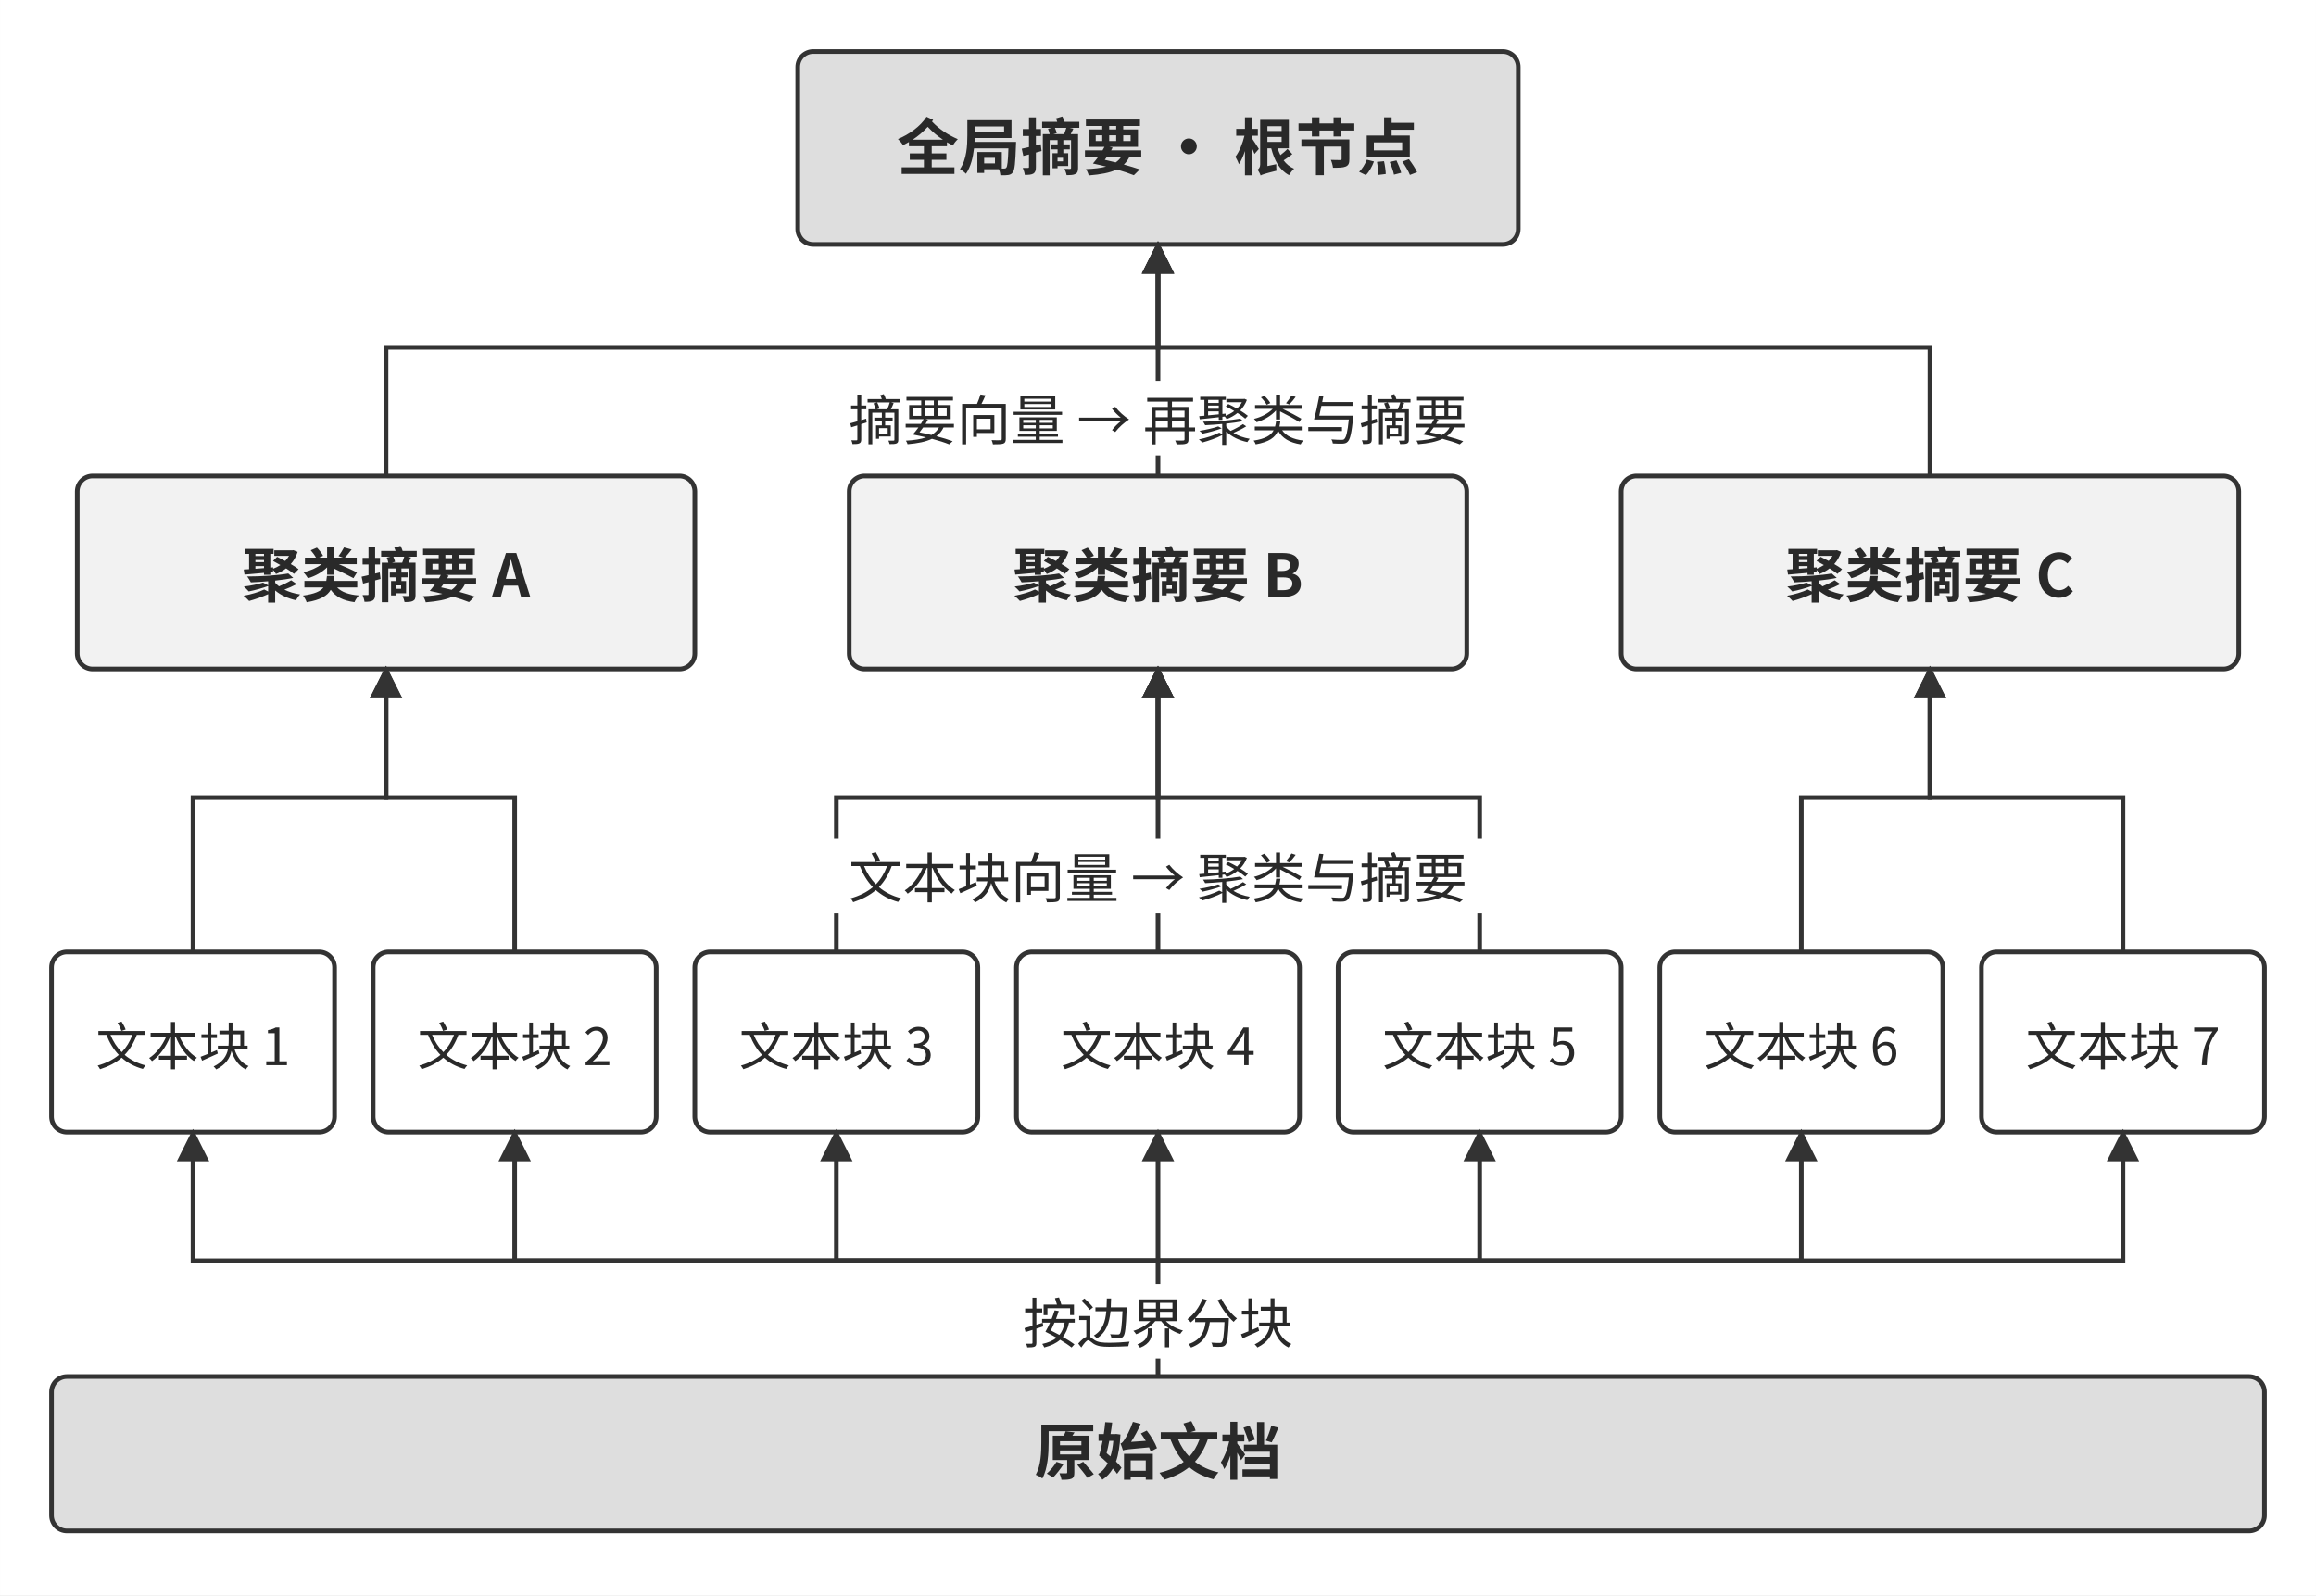
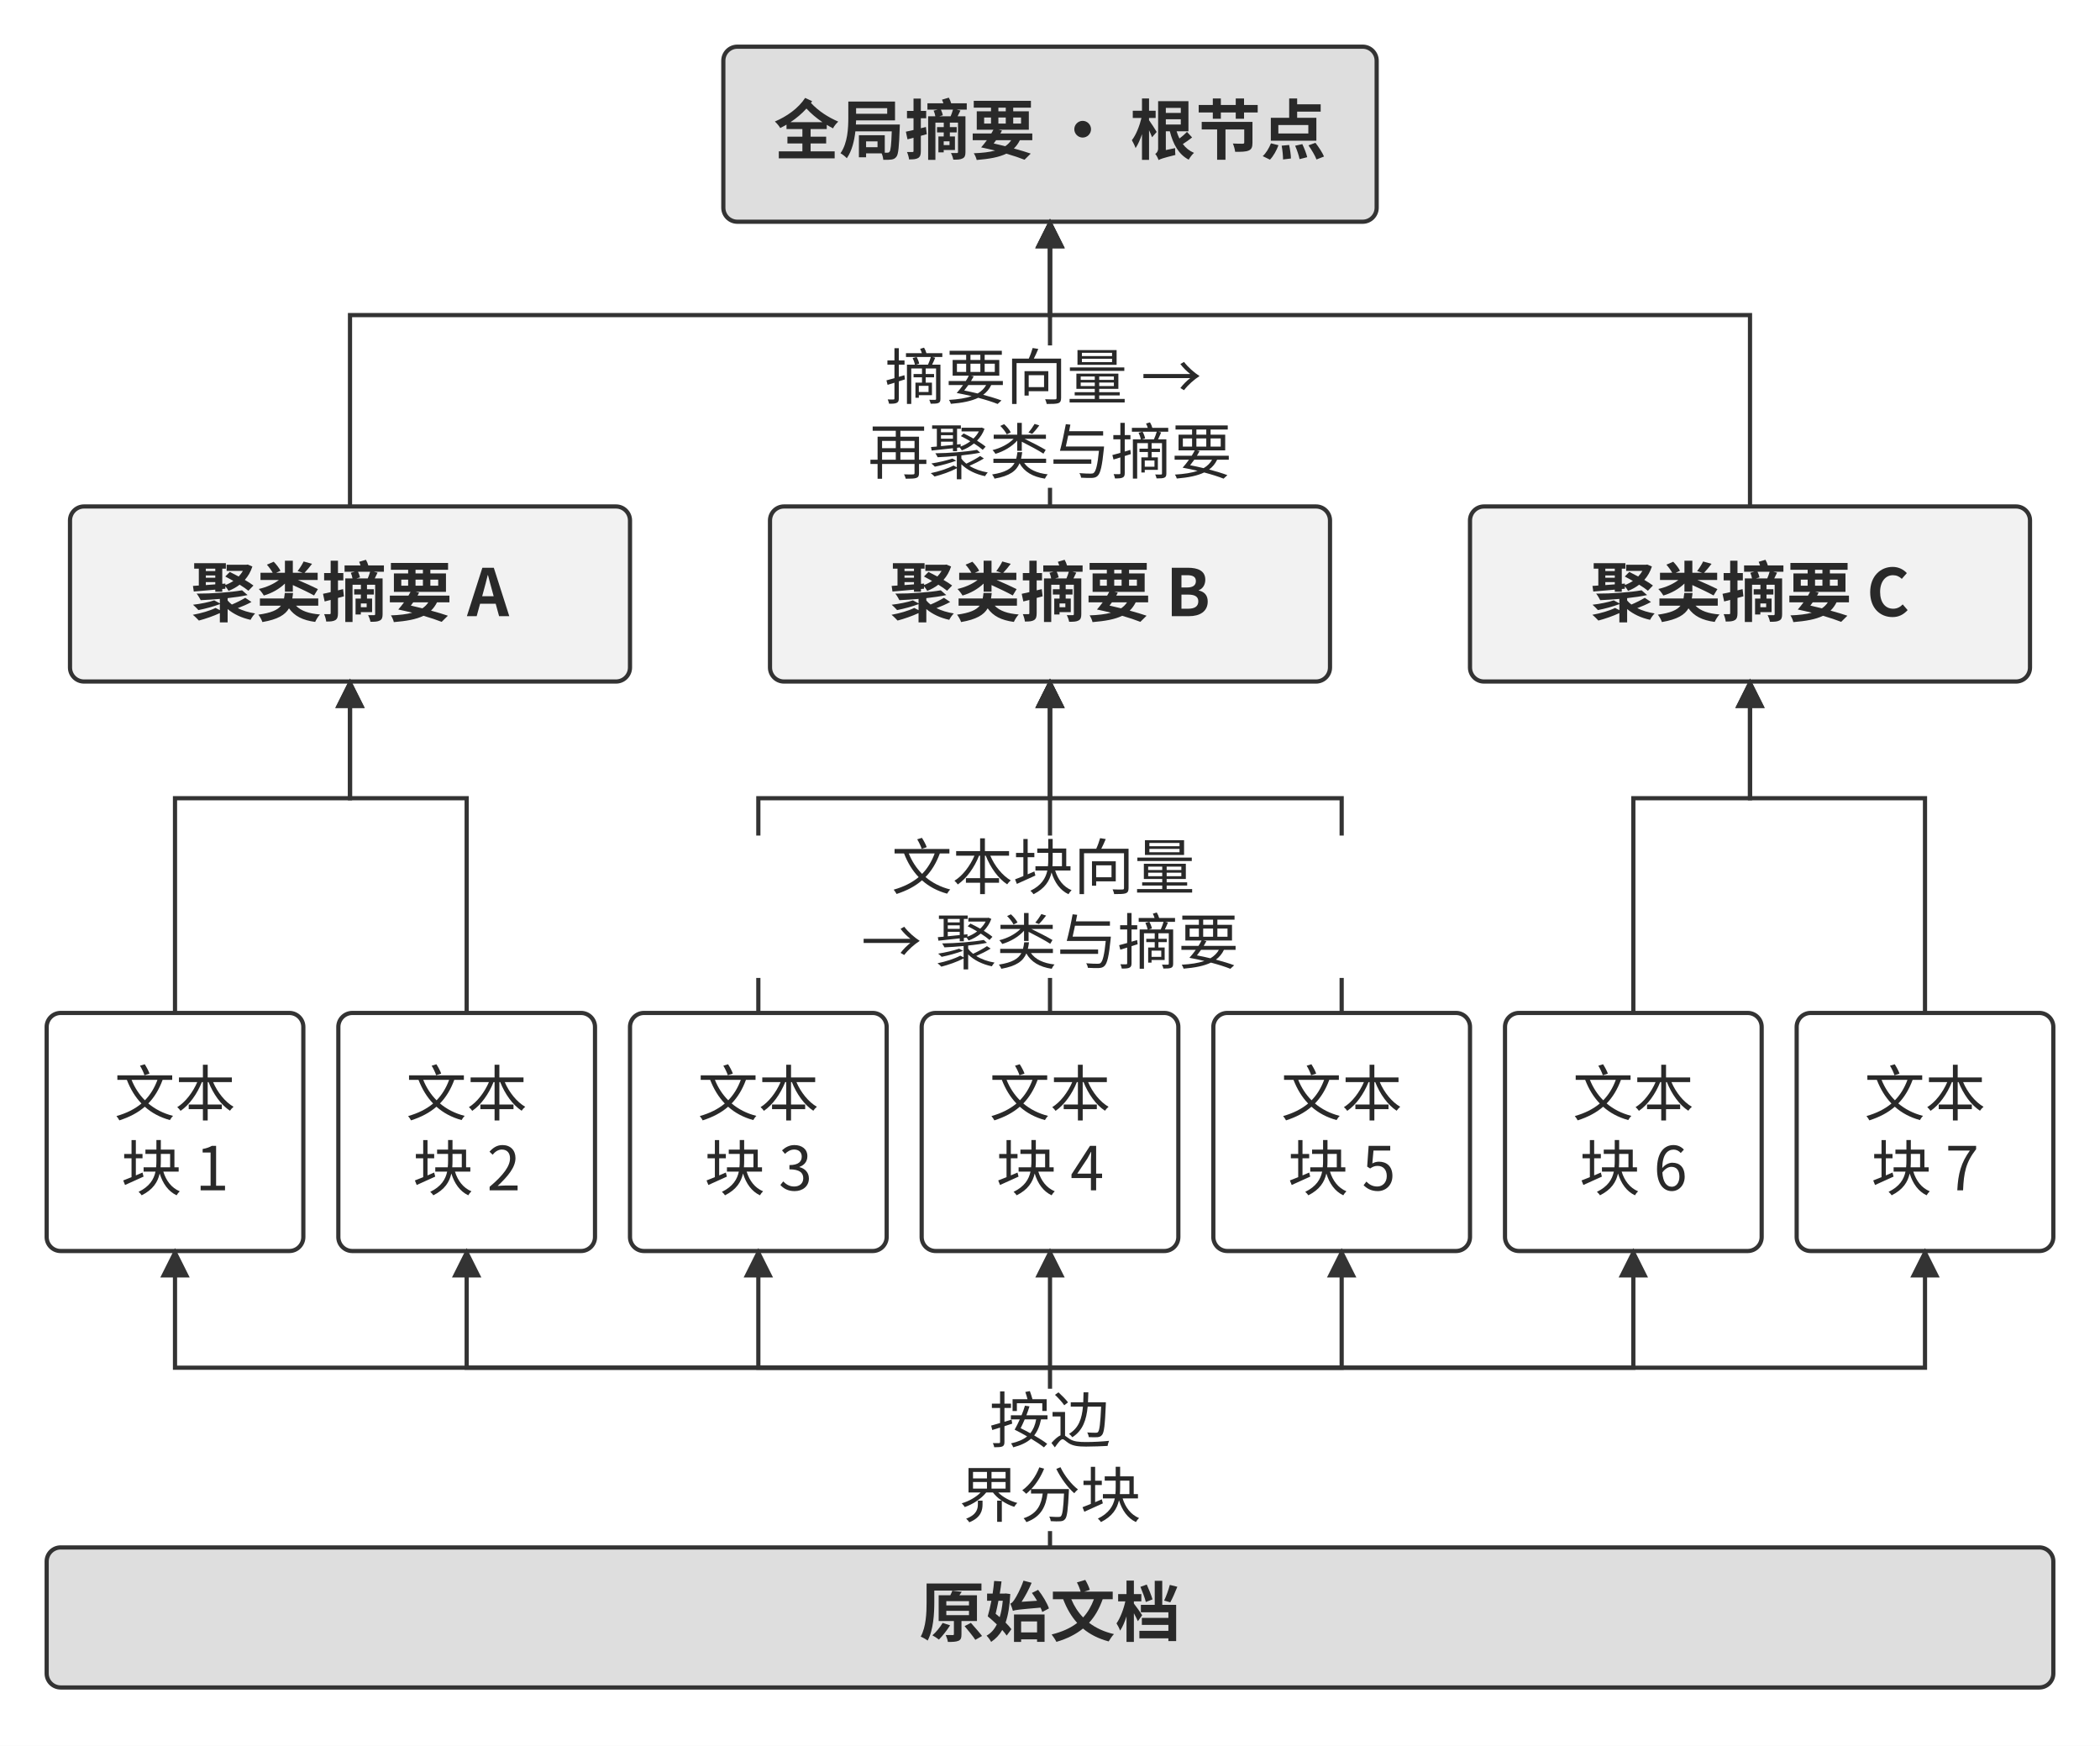
- <svg xmlns="http://www.w3.org/2000/svg" width="150mm" height="103.33mm" viewBox="0 0 900 620" role="img" aria-labelledby="title desc">
+ <svg xmlns="http://www.w3.org/2000/svg" width="106mm" height="88.098mm" viewBox="0 0 900 748" role="img" aria-labelledby="title desc">
  <defs>
    <marker id="arrow" viewBox="0 0 10 10" refX="9" refY="5" markerWidth="7" markerHeight="7" orient="auto-start-reverse">
      <path d="M0 0 L10 5 L0 10 Z" fill="#333333" />
    </marker>
  </defs>
-   <rect width="900" height="620" fill="#ffffff" />
+   <rect width="900" height="748" fill="#ffffff" y="0" />
  <rect x="310" y="20" width="280" height="75" rx="6" fill="#dedede" stroke="#333333" stroke-width="1.8" />
-   <text x="450" y="66" text-anchor="middle" font-family="Noto Sans CJK SC,Source Han Sans CN,Microsoft YaHei,sans-serif" font-size="24" font-weight="700" fill="#292929">全局摘要 · 根节点</text>
-   <rect x="30" y="185" width="240" height="75" rx="6" fill="#f2f2f2" stroke="#333333" stroke-width="1.8" />
-   <text x="150" y="232" text-anchor="middle" font-family="Noto Sans CJK SC,Source Han Sans CN,Microsoft YaHei,sans-serif" font-size="23" font-weight="700" fill="#292929">聚类摘要 A</text>
-   <path d="M 150 185 L 150 135 L 450 135 L 450 95" fill="none" stroke="#333333" stroke-width="1.8" marker-end="url(#arrow)" />
-   <rect x="330" y="185" width="240" height="75" rx="6" fill="#f2f2f2" stroke="#333333" stroke-width="1.8" />
-   <text x="450" y="232" text-anchor="middle" font-family="Noto Sans CJK SC,Source Han Sans CN,Microsoft YaHei,sans-serif" font-size="23" font-weight="700" fill="#292929">聚类摘要 B</text>
-   <path d="M 450 185 L 450 135 L 450 135 L 450 95" fill="none" stroke="#333333" stroke-width="1.8" marker-end="url(#arrow)" />
-   <rect x="630" y="185" width="240" height="75" rx="6" fill="#f2f2f2" stroke="#333333" stroke-width="1.8" />
-   <text x="750" y="232" text-anchor="middle" font-family="Noto Sans CJK SC,Source Han Sans CN,Microsoft YaHei,sans-serif" font-size="23" font-weight="700" fill="#292929">聚类摘要 C</text>
-   <path d="M 750 185 L 750 135 L 450 135 L 450 95" fill="none" stroke="#333333" stroke-width="1.8" marker-end="url(#arrow)" />
-   <rect x="20" y="370" width="110" height="70" rx="6" fill="#ffffff" stroke="#333333" stroke-width="1.8" />
-   <text x="75" y="414" text-anchor="middle" font-family="Noto Sans CJK SC,Source Han Sans CN,Microsoft YaHei,sans-serif" font-size="20" font-weight="400" fill="#292929">文本块 1</text>
-   <path d="M 75 370 L 75 310 L 150 310 L 150 260" fill="none" stroke="#333333" stroke-width="1.8" marker-end="url(#arrow)" />
-   <rect x="145" y="370" width="110" height="70" rx="6" fill="#ffffff" stroke="#333333" stroke-width="1.8" />
-   <text x="200" y="414" text-anchor="middle" font-family="Noto Sans CJK SC,Source Han Sans CN,Microsoft YaHei,sans-serif" font-size="20" font-weight="400" fill="#292929">文本块 2</text>
-   <path d="M 200 370 L 200 310 L 150 310 L 150 260" fill="none" stroke="#333333" stroke-width="1.8" marker-end="url(#arrow)" />
-   <rect x="270" y="370" width="110" height="70" rx="6" fill="#ffffff" stroke="#333333" stroke-width="1.8" />
-   <text x="325" y="414" text-anchor="middle" font-family="Noto Sans CJK SC,Source Han Sans CN,Microsoft YaHei,sans-serif" font-size="20" font-weight="400" fill="#292929">文本块 3</text>
-   <path d="M 325 370 L 325 310 L 450 310 L 450 260" fill="none" stroke="#333333" stroke-width="1.8" marker-end="url(#arrow)" />
-   <rect x="395" y="370" width="110" height="70" rx="6" fill="#ffffff" stroke="#333333" stroke-width="1.8" />
-   <text x="450" y="414" text-anchor="middle" font-family="Noto Sans CJK SC,Source Han Sans CN,Microsoft YaHei,sans-serif" font-size="20" font-weight="400" fill="#292929">文本块 4</text>
-   <path d="M 450 370 L 450 310 L 450 310 L 450 260" fill="none" stroke="#333333" stroke-width="1.8" marker-end="url(#arrow)" />
-   <rect x="520" y="370" width="110" height="70" rx="6" fill="#ffffff" stroke="#333333" stroke-width="1.8" />
-   <text x="575" y="414" text-anchor="middle" font-family="Noto Sans CJK SC,Source Han Sans CN,Microsoft YaHei,sans-serif" font-size="20" font-weight="400" fill="#292929">文本块 5</text>
-   <path d="M 575 370 L 575 310 L 450 310 L 450 260" fill="none" stroke="#333333" stroke-width="1.8" marker-end="url(#arrow)" />
-   <rect x="645" y="370" width="110" height="70" rx="6" fill="#ffffff" stroke="#333333" stroke-width="1.8" />
-   <text x="700" y="414" text-anchor="middle" font-family="Noto Sans CJK SC,Source Han Sans CN,Microsoft YaHei,sans-serif" font-size="20" font-weight="400" fill="#292929">文本块 6</text>
-   <path d="M 700 370 L 700 310 L 750 310 L 750 260" fill="none" stroke="#333333" stroke-width="1.8" marker-end="url(#arrow)" />
-   <rect x="770" y="370" width="110" height="70" rx="6" fill="#ffffff" stroke="#333333" stroke-width="1.8" />
-   <text x="825" y="414" text-anchor="middle" font-family="Noto Sans CJK SC,Source Han Sans CN,Microsoft YaHei,sans-serif" font-size="20" font-weight="400" fill="#292929">文本块 7</text>
-   <path d="M 825 370 L 825 310 L 750 310 L 750 260" fill="none" stroke="#333333" stroke-width="1.8" marker-end="url(#arrow)" />
-   <rect x="315" y="148" width="270" height="29" fill="white" />
-   <text x="450" y="171" text-anchor="middle" font-family="Noto Sans CJK SC,Source Han Sans CN,Microsoft YaHei,sans-serif" font-size="21" font-weight="400" fill="#292929">摘要向量 → 再聚类与摘要</text>
-   <rect x="315" y="326" width="270" height="29" fill="white" />
-   <text x="450" y="349" text-anchor="middle" font-family="Noto Sans CJK SC,Source Han Sans CN,Microsoft YaHei,sans-serif" font-size="21" font-weight="400" fill="#292929">文本块向量 → 聚类与摘要</text>
-   <rect x="20" y="535" width="860" height="60" rx="6" fill="#dedede" stroke="#333333" stroke-width="1.8" />
-   <text x="450" y="573" text-anchor="middle" font-family="Noto Sans CJK SC,Source Han Sans CN,Microsoft YaHei,sans-serif" font-size="24" font-weight="700" fill="#292929">原始文档</text>
-   <path d="M 450 535 L 450 490 L 75 490 L 75 440" fill="none" stroke="#333333" stroke-width="1.8" marker-end="url(#arrow)" />
-   <path d="M 450 490 L 200 490 L 200 440" fill="none" stroke="#333333" stroke-width="1.8" marker-end="url(#arrow)" />
-   <path d="M 450 490 L 325 490 L 325 440" fill="none" stroke="#333333" stroke-width="1.8" marker-end="url(#arrow)" />
-   <path d="M 450 490 L 450 490 L 450 440" fill="none" stroke="#333333" stroke-width="1.8" marker-end="url(#arrow)" />
-   <path d="M 450 490 L 575 490 L 575 440" fill="none" stroke="#333333" stroke-width="1.8" marker-end="url(#arrow)" />
-   <path d="M 450 490 L 700 490 L 700 440" fill="none" stroke="#333333" stroke-width="1.8" marker-end="url(#arrow)" />
-   <path d="M 450 490 L 825 490 L 825 440" fill="none" stroke="#333333" stroke-width="1.8" marker-end="url(#arrow)" />
-   <rect x="380" y="499" width="140" height="29" fill="white" />
-   <text x="450" y="522" text-anchor="middle" font-family="Noto Sans CJK SC,Source Han Sans CN,Microsoft YaHei,sans-serif" font-size="21" font-weight="400" fill="#292929">按边界分块</text>
+   <g aria-label="全局摘要 · 根节点" fill="#292929" data-font="Source Han Sans CN 700" data-size="28.0">
+     <use href="#g700-5168" transform="translate(331.644 66) scale(0.028 -0.028)" />
+     <use href="#g700-5c40" transform="translate(359.644 66) scale(0.028 -0.028)" />
+     <use href="#g700-6458" transform="translate(387.644 66) scale(0.028 -0.028)" />
+     <use href="#g700-8981" transform="translate(415.644 66) scale(0.028 -0.028)" />
+     <use href="#g700-20" transform="translate(443.644 66) scale(0.028 -0.028)" />
+     <use href="#g700-b7" transform="translate(450.000 66) scale(0.028 -0.028)" />
+     <use href="#g700-20" transform="translate(478.000 66) scale(0.028 -0.028)" />
+     <use href="#g700-6839" transform="translate(484.356 66) scale(0.028 -0.028)" />
+     <use href="#g700-8282" transform="translate(512.356 66) scale(0.028 -0.028)" />
+     <use href="#g700-70b9" transform="translate(540.356 66) scale(0.028 -0.028)" />
+   </g>
+   <rect x="30" y="217" width="240" height="75" rx="6" fill="#f2f2f2" stroke="#333333" stroke-width="1.8" />
+   <g aria-label="聚类摘要 A" fill="#292929" data-font="Source Han Sans CN 700" data-size="28.0">
+     <use href="#g700-805a" transform="translate(81.848 264) scale(0.028 -0.028)" />
+     <use href="#g700-7c7b" transform="translate(109.848 264) scale(0.028 -0.028)" />
+     <use href="#g700-6458" transform="translate(137.848 264) scale(0.028 -0.028)" />
+     <use href="#g700-8981" transform="translate(165.848 264) scale(0.028 -0.028)" />
+     <use href="#g700-20" transform="translate(193.848 264) scale(0.028 -0.028)" />
+     <use href="#g700-41" transform="translate(200.204 264) scale(0.028 -0.028)" />
+   </g>
+   <path d="M150 217 L150 135 L450 135 L450 95" fill="none" stroke="#333333" stroke-width="1.8" marker-end="url(#arrow)" />
+   <rect x="330" y="217" width="240" height="75" rx="6" fill="#f2f2f2" stroke="#333333" stroke-width="1.8" />
+   <g aria-label="聚类摘要 B" fill="#292929" data-font="Source Han Sans CN 700" data-size="28.0">
+     <use href="#g700-805a" transform="translate(381.288 264) scale(0.028 -0.028)" />
+     <use href="#g700-7c7b" transform="translate(409.288 264) scale(0.028 -0.028)" />
+     <use href="#g700-6458" transform="translate(437.288 264) scale(0.028 -0.028)" />
+     <use href="#g700-8981" transform="translate(465.288 264) scale(0.028 -0.028)" />
+     <use href="#g700-20" transform="translate(493.288 264) scale(0.028 -0.028)" />
+     <use href="#g700-42" transform="translate(499.644 264) scale(0.028 -0.028)" />
+   </g>
+   <path d="M450 217 L450 135 L450 135 L450 95" fill="none" stroke="#333333" stroke-width="1.8" marker-end="url(#arrow)" />
+   <rect x="630" y="217" width="240" height="75" rx="6" fill="#f2f2f2" stroke="#333333" stroke-width="1.8" />
+   <g aria-label="聚类摘要 C" fill="#292929" data-font="Source Han Sans CN 700" data-size="28.0">
+     <use href="#g700-805a" transform="translate(681.638 264) scale(0.028 -0.028)" />
+     <use href="#g700-7c7b" transform="translate(709.638 264) scale(0.028 -0.028)" />
+     <use href="#g700-6458" transform="translate(737.638 264) scale(0.028 -0.028)" />
+     <use href="#g700-8981" transform="translate(765.638 264) scale(0.028 -0.028)" />
+     <use href="#g700-20" transform="translate(793.638 264) scale(0.028 -0.028)" />
+     <use href="#g700-43" transform="translate(799.994 264) scale(0.028 -0.028)" />
+   </g>
+   <path d="M750 217 L750 135 L450 135 L450 95" fill="none" stroke="#333333" stroke-width="1.8" marker-end="url(#arrow)" />
+   <rect x="20" y="434" width="110" height="102" rx="6" fill="#ffffff" stroke="#333333" stroke-width="1.8" />
+   <g aria-label="文本" fill="#292929" data-font="Source Han Sans CN 400" data-size="26.0">
+     <use href="#g400-6587" transform="translate(49.000 478) scale(0.026 -0.026)" />
+     <use href="#g400-672c" transform="translate(75.000 478) scale(0.026 -0.026)" />
+   </g>
+   <g aria-label="块 1" fill="#292929" data-font="Source Han Sans CN 400" data-size="26.0">
+     <use href="#g400-5757" transform="translate(51.873 510) scale(0.026 -0.026)" />
+     <use href="#g400-20" transform="translate(77.873 510) scale(0.026 -0.026)" />
+     <use href="#g400-31" transform="translate(83.697 510) scale(0.026 -0.026)" />
+   </g>
+   <path d="M75 434 L75 342 L150 342 L150 292" fill="none" stroke="#333333" stroke-width="1.8" marker-end="url(#arrow)" />
+   <rect x="145" y="434" width="110" height="102" rx="6" fill="#ffffff" stroke="#333333" stroke-width="1.8" />
+   <g aria-label="文本" fill="#292929" data-font="Source Han Sans CN 400" data-size="26.0">
+     <use href="#g400-6587" transform="translate(174.000 478) scale(0.026 -0.026)" />
+     <use href="#g400-672c" transform="translate(200.000 478) scale(0.026 -0.026)" />
+   </g>
+   <g aria-label="块 2" fill="#292929" data-font="Source Han Sans CN 400" data-size="26.0">
+     <use href="#g400-5757" transform="translate(176.873 510) scale(0.026 -0.026)" />
+     <use href="#g400-20" transform="translate(202.873 510) scale(0.026 -0.026)" />
+     <use href="#g400-32" transform="translate(208.697 510) scale(0.026 -0.026)" />
+   </g>
+   <path d="M200 434 L200 342 L150 342 L150 292" fill="none" stroke="#333333" stroke-width="1.8" marker-end="url(#arrow)" />
+   <rect x="270" y="434" width="110" height="102" rx="6" fill="#ffffff" stroke="#333333" stroke-width="1.8" />
+   <g aria-label="文本" fill="#292929" data-font="Source Han Sans CN 400" data-size="26.0">
+     <use href="#g400-6587" transform="translate(299.000 478) scale(0.026 -0.026)" />
+     <use href="#g400-672c" transform="translate(325.000 478) scale(0.026 -0.026)" />
+   </g>
+   <g aria-label="块 3" fill="#292929" data-font="Source Han Sans CN 400" data-size="26.0">
+     <use href="#g400-5757" transform="translate(301.873 510) scale(0.026 -0.026)" />
+     <use href="#g400-20" transform="translate(327.873 510) scale(0.026 -0.026)" />
+     <use href="#g400-33" transform="translate(333.697 510) scale(0.026 -0.026)" />
+   </g>
+   <path d="M325 434 L325 342 L450 342 L450 292" fill="none" stroke="#333333" stroke-width="1.8" marker-end="url(#arrow)" />
+   <rect x="395" y="434" width="110" height="102" rx="6" fill="#ffffff" stroke="#333333" stroke-width="1.8" />
+   <g aria-label="文本" fill="#292929" data-font="Source Han Sans CN 400" data-size="26.0">
+     <use href="#g400-6587" transform="translate(424.000 478) scale(0.026 -0.026)" />
+     <use href="#g400-672c" transform="translate(450.000 478) scale(0.026 -0.026)" />
+   </g>
+   <g aria-label="块 4" fill="#292929" data-font="Source Han Sans CN 400" data-size="26.0">
+     <use href="#g400-5757" transform="translate(426.873 510) scale(0.026 -0.026)" />
+     <use href="#g400-20" transform="translate(452.873 510) scale(0.026 -0.026)" />
+     <use href="#g400-34" transform="translate(458.697 510) scale(0.026 -0.026)" />
+   </g>
+   <path d="M450 434 L450 342 L450 342 L450 292" fill="none" stroke="#333333" stroke-width="1.8" marker-end="url(#arrow)" />
+   <rect x="520" y="434" width="110" height="102" rx="6" fill="#ffffff" stroke="#333333" stroke-width="1.8" />
+   <g aria-label="文本" fill="#292929" data-font="Source Han Sans CN 400" data-size="26.0">
+     <use href="#g400-6587" transform="translate(549.000 478) scale(0.026 -0.026)" />
+     <use href="#g400-672c" transform="translate(575.000 478) scale(0.026 -0.026)" />
+   </g>
+   <g aria-label="块 5" fill="#292929" data-font="Source Han Sans CN 400" data-size="26.0">
+     <use href="#g400-5757" transform="translate(551.873 510) scale(0.026 -0.026)" />
+     <use href="#g400-20" transform="translate(577.873 510) scale(0.026 -0.026)" />
+     <use href="#g400-35" transform="translate(583.697 510) scale(0.026 -0.026)" />
+   </g>
+   <path d="M575 434 L575 342 L450 342 L450 292" fill="none" stroke="#333333" stroke-width="1.8" marker-end="url(#arrow)" />
+   <rect x="645" y="434" width="110" height="102" rx="6" fill="#ffffff" stroke="#333333" stroke-width="1.8" />
+   <g aria-label="文本" fill="#292929" data-font="Source Han Sans CN 400" data-size="26.0">
+     <use href="#g400-6587" transform="translate(674.000 478) scale(0.026 -0.026)" />
+     <use href="#g400-672c" transform="translate(700.000 478) scale(0.026 -0.026)" />
+   </g>
+   <g aria-label="块 6" fill="#292929" data-font="Source Han Sans CN 400" data-size="26.0">
+     <use href="#g400-5757" transform="translate(676.873 510) scale(0.026 -0.026)" />
+     <use href="#g400-20" transform="translate(702.873 510) scale(0.026 -0.026)" />
+     <use href="#g400-36" transform="translate(708.697 510) scale(0.026 -0.026)" />
+   </g>
+   <path d="M700 434 L700 342 L750 342 L750 292" fill="none" stroke="#333333" stroke-width="1.8" marker-end="url(#arrow)" />
+   <rect x="770" y="434" width="110" height="102" rx="6" fill="#ffffff" stroke="#333333" stroke-width="1.8" />
+   <g aria-label="文本" fill="#292929" data-font="Source Han Sans CN 400" data-size="26.0">
+     <use href="#g400-6587" transform="translate(799.000 478) scale(0.026 -0.026)" />
+     <use href="#g400-672c" transform="translate(825.000 478) scale(0.026 -0.026)" />
+   </g>
+   <g aria-label="块 7" fill="#292929" data-font="Source Han Sans CN 400" data-size="26.0">
+     <use href="#g400-5757" transform="translate(801.873 510) scale(0.026 -0.026)" />
+     <use href="#g400-20" transform="translate(827.873 510) scale(0.026 -0.026)" />
+     <use href="#g400-37" transform="translate(833.697 510) scale(0.026 -0.026)" />
+   </g>
+   <path d="M825 434 L825 342 L750 342 L750 292" fill="none" stroke="#333333" stroke-width="1.8" marker-end="url(#arrow)" />
+   <rect x="315" y="148" width="270" height="61" fill="white" />
+   <g aria-label="摘要向量 → " fill="#292929" data-font="Source Han Sans CN 400" data-size="26.0">
+     <use href="#g400-6458" transform="translate(379.176 171) scale(0.026 -0.026)" />
+     <use href="#g400-8981" transform="translate(405.176 171) scale(0.026 -0.026)" />
+     <use href="#g400-5411" transform="translate(431.176 171) scale(0.026 -0.026)" />
+     <use href="#g400-91cf" transform="translate(457.176 171) scale(0.026 -0.026)" />
+     <use href="#g400-20" transform="translate(483.176 171) scale(0.026 -0.026)" />
+     <use href="#g400-2192" transform="translate(489.000 171) scale(0.026 -0.026)" />
+     <use href="#g400-20" transform="translate(515.000 171) scale(0.026 -0.026)" />
+   </g>
+   <g aria-label="再聚类与摘要" fill="#292929" data-font="Source Han Sans CN 400" data-size="26.0">
+     <use href="#g400-518d" transform="translate(372.000 203) scale(0.026 -0.026)" />
+     <use href="#g400-805a" transform="translate(398.000 203) scale(0.026 -0.026)" />
+     <use href="#g400-7c7b" transform="translate(424.000 203) scale(0.026 -0.026)" />
+     <use href="#g400-4e0e" transform="translate(450.000 203) scale(0.026 -0.026)" />
+     <use href="#g400-6458" transform="translate(476.000 203) scale(0.026 -0.026)" />
+     <use href="#g400-8981" transform="translate(502.000 203) scale(0.026 -0.026)" />
+   </g>
+   <rect x="315" y="358" width="270" height="61" fill="white" />
+   <g aria-label="文本块向量 " fill="#292929" data-font="Source Han Sans CN 400" data-size="26.0">
+     <use href="#g400-6587" transform="translate(382.088 381) scale(0.026 -0.026)" />
+     <use href="#g400-672c" transform="translate(408.088 381) scale(0.026 -0.026)" />
+     <use href="#g400-5757" transform="translate(434.088 381) scale(0.026 -0.026)" />
+     <use href="#g400-5411" transform="translate(460.088 381) scale(0.026 -0.026)" />
+     <use href="#g400-91cf" transform="translate(486.088 381) scale(0.026 -0.026)" />
+     <use href="#g400-20" transform="translate(512.088 381) scale(0.026 -0.026)" />
+   </g>
+   <g aria-label="→ 聚类与摘要" fill="#292929" data-font="Source Han Sans CN 400" data-size="26.0">
+     <use href="#g400-2192" transform="translate(369.088 413) scale(0.026 -0.026)" />
+     <use href="#g400-20" transform="translate(395.088 413) scale(0.026 -0.026)" />
+     <use href="#g400-805a" transform="translate(400.912 413) scale(0.026 -0.026)" />
+     <use href="#g400-7c7b" transform="translate(426.912 413) scale(0.026 -0.026)" />
+     <use href="#g400-4e0e" transform="translate(452.912 413) scale(0.026 -0.026)" />
+     <use href="#g400-6458" transform="translate(478.912 413) scale(0.026 -0.026)" />
+     <use href="#g400-8981" transform="translate(504.912 413) scale(0.026 -0.026)" />
+   </g>
+   <rect x="20" y="663" width="860" height="60" rx="6" fill="#dedede" stroke="#333333" stroke-width="1.8" />
+   <g aria-label="原始文档" fill="#292929" data-font="Source Han Sans CN 700" data-size="28.0">
+     <use href="#g700-539f" transform="translate(394.000 701) scale(0.028 -0.028)" />
+     <use href="#g700-59cb" transform="translate(422.000 701) scale(0.028 -0.028)" />
+     <use href="#g700-6587" transform="translate(450.000 701) scale(0.028 -0.028)" />
+     <use href="#g700-6863" transform="translate(478.000 701) scale(0.028 -0.028)" />
+   </g>
+   <path d="M450 663 L450 586 L75 586 L75 536" fill="none" stroke="#333333" stroke-width="1.8" marker-end="url(#arrow)" />
+   <path d="M450 586 L200 586 L200 536" fill="none" stroke="#333333" stroke-width="1.8" marker-end="url(#arrow)" />
+   <path d="M450 586 L325 586 L325 536" fill="none" stroke="#333333" stroke-width="1.8" marker-end="url(#arrow)" />
+   <path d="M450 586 L450 586 L450 536" fill="none" stroke="#333333" stroke-width="1.8" marker-end="url(#arrow)" />
+   <path d="M450 586 L575 586 L575 536" fill="none" stroke="#333333" stroke-width="1.8" marker-end="url(#arrow)" />
+   <path d="M450 586 L700 586 L700 536" fill="none" stroke="#333333" stroke-width="1.8" marker-end="url(#arrow)" />
+   <path d="M450 586 L825 586 L825 536" fill="none" stroke="#333333" stroke-width="1.8" marker-end="url(#arrow)" />
+   <rect x="380" y="595" width="140" height="61" fill="white" />
+   <g aria-label="按边" fill="#292929" data-font="Source Han Sans CN 400" data-size="26.0">
+     <use href="#g400-6309" transform="translate(424.000 618) scale(0.026 -0.026)" />
+     <use href="#g400-8fb9" transform="translate(450.000 618) scale(0.026 -0.026)" />
+   </g>
+   <g aria-label="界分块" fill="#292929" data-font="Source Han Sans CN 400" data-size="26.0">
+     <use href="#g400-754c" transform="translate(411.000 650) scale(0.026 -0.026)" />
+     <use href="#g400-5206" transform="translate(437.000 650) scale(0.026 -0.026)" />
+     <use href="#g400-5757" transform="translate(463.000 650) scale(0.026 -0.026)" />
+   </g>
+   <defs>
+     <path id="g700-5168" d="M586 809 479 859C379 702 196 573 16 498C46 470 81 429 98 398C130 414 162 431 194 450V382H437V266H208V162H437V41H76V-66H931V41H563V162H801V266H563V382H810V447C841 428 873 410 906 393C922 428 957 469 986 496C827 566 687 655 568 782ZM255 488C344 547 428 617 499 696C576 613 657 546 744 488Z" />
+     <path id="g700-5c40" d="M929 452H256L259 515H855V803H140V558C140 398 131 169 20 12C47 -1 97 -41 117 -64C196 48 232 204 248 347H805C798 137 788 55 771 35C762 24 752 20 737 21H698V288H302V-50H412V10H650C664 -20 673 -59 675 -88C725 -90 771 -89 800 -84C832 -79 855 -70 877 -40C906 -3 917 111 927 403C928 417 929 452 929 452ZM259 702H735V616H259ZM412 194H587V105H412Z" />
+     <path id="g700-6458" d="M250 47V279L341 304L328 414L250 395V548H332V660H250V849H138V660H38V548H138V368L21 342L46 225L138 249V47C138 34 134 31 121 31C109 30 74 30 38 31C53 -2 67 -52 70 -82C135 -83 179 -79 210 -60C241 -40 250 -9 250 47ZM856 666 796 680H953V777H714C707 805 693 837 678 863L574 832C582 815 589 796 595 777H351V680H509L446 664C458 638 468 604 472 578H362V-89H473V481H601V412H498V331H601L600 269H519V26H600V62H772V269H694V331H799V412H694V481H819V32C819 20 815 16 802 15C790 15 748 15 712 16C726 -11 742 -57 747 -86C811 -86 856 -85 889 -67C923 -51 933 -22 933 30V578H813ZM533 578 587 593C583 616 571 651 557 680H742C733 648 719 608 706 578ZM600 195H689V137H600Z" />
+     <path id="g700-8981" d="M633 212C609 175 579 145 542 120C484 134 425 148 365 162L402 212ZM903 654H664V710H935V814H60V710H324V654H106V372H361L329 315H44V212H261C231 171 201 133 173 102C246 87 318 70 387 53C299 29 190 17 60 12C78 -14 97 -56 105 -91C298 -75 447 -49 559 6C668 -26 764 -58 837 -87L932 7C862 31 773 58 674 85C711 120 741 162 766 212H956V315H468L492 360L439 372H903ZM437 710H550V654H437ZM219 466V559H324V466ZM437 559H550V466H437ZM664 559H784V466H664Z" />
+     <path id="g700-20" d="" />
+     <path id="g700-b7" d="M628 380C628 450 570 508 500 508C430 508 372 450 372 380C372 310 430 252 500 252C570 252 628 310 628 380Z" />
+     <path id="g700-6839" d="M289 850H181V663H40V552H173C144 431 89 290 26 212C45 180 72 125 83 91C119 144 153 221 181 305V-89H289V365C308 325 325 285 335 257L406 338C390 368 314 484 289 518V552H390V663H289ZM775 629H546V706H775ZM775 532V452H546V532ZM948 254 870 339C840 307 795 268 754 238C737 272 723 309 711 348H892V809H428V85C428 41 405 15 384 2C402 -18 427 -66 435 -92C458 -78 495 -63 692 -14C689 12 687 59 688 91L546 61V348H607C658 150 741 -5 896 -86C914 -53 950 -5 977 18C907 48 850 94 806 153C851 181 903 218 948 254Z" />
+     <path id="g700-8282" d="M802 492H95V376H331V-87H459V376H746V176C746 162 740 159 721 158C702 158 630 158 572 161C588 125 603 71 607 34C700 34 766 34 812 53C860 72 872 109 872 173V492ZM743 850H616V751H388V850H265V751H49V636H265V540H388V636H616V540H743V636H952V751H743Z" />
+     <path id="g700-70b9" d="M268 315V444H727V315ZM433 139 319 128C332 59 340 -30 340 -83L461 -68C460 -15 448 72 433 139ZM635 152 525 127C554 62 583 -25 593 -78L710 -48C698 5 665 89 635 152ZM836 172 729 133C776 66 831 -25 852 -83L967 -38C943 21 885 108 836 172ZM270 135 155 164C126 91 78 11 29 -32L140 -86C192 -32 241 55 270 135ZM916 761H556V850H434V555H153V204H850V555H556V649H916Z" />
+     <path id="g700-805a" d="M866 323 782 396C613 365 321 344 86 345C107 323 135 271 149 245C238 249 340 255 442 264V196L356 242C274 214 145 188 31 175C56 155 95 114 114 93C216 113 347 148 442 184V92L376 126C291 83 151 43 28 21C55 1 99 -43 121 -67C221 -41 345 2 442 47V-95H561V109C654 30 775 -26 912 -56C927 -26 958 19 982 42C884 57 792 85 716 123C783 148 861 181 926 217L831 281C778 249 696 207 626 178C601 197 579 218 561 240V276C673 288 780 304 866 323ZM372 727V690H227V727ZM594 677 525 607C563 587 606 564 649 539C611 514 570 493 527 477V499L479 495V727H534V811H49V727H120V469L30 463L43 377L372 406V374H479V416L526 420V457C544 436 564 407 575 387C636 411 694 442 745 482C799 448 847 416 879 389L956 469C923 495 876 525 824 555C874 611 914 679 940 760L869 790L849 787H546V693H795C777 662 755 634 730 607C682 633 635 657 594 677ZM372 623V588H227V623ZM372 521V487L227 476V521Z" />
+     <path id="g700-7c7b" d="M266 833 162 788C195 751 230 702 251 664H64V554H346C267 492 153 442 38 416C63 392 98 346 115 316C237 351 352 416 438 499V375H559V476C677 422 811 358 884 317L943 414C871 451 746 507 636 554H939V664H738C772 699 814 749 853 801L724 837C703 792 664 731 632 690L710 664H559V849H438V664H303L370 694C351 735 306 793 266 833ZM562 355H436C433 325 429 297 424 271H55V160H377C326 95 228 50 31 23C54 -5 83 -57 93 -90C328 -50 442 20 500 120C584 2 708 -62 901 -88C916 -53 948 -1 975 26C804 39 683 82 608 160H948V271H551C556 298 559 326 562 355Z" />
+     <path id="g700-41" d="M-4 0H146L198 190H437L489 0H645L408 741H233ZM230 305 252 386C274 463 295 547 315 628H319C341 549 361 463 384 386L406 305Z" />
+     <path id="g700-42" d="M91 0H355C518 0 641 70 641 224C641 321 589 374 503 393V397C567 420 604 483 604 558C604 696 488 741 336 741H91ZM239 439V627H327C416 627 460 601 460 536C460 477 420 439 326 439ZM239 114V330H342C444 330 497 299 497 227C497 150 442 114 342 114Z" />
+     <path id="g700-43" d="M396 -14C489 -14 564 23 627 93L552 180C514 140 466 114 406 114C285 114 206 211 206 372C206 529 290 627 401 627C457 627 500 607 538 571L615 659C567 712 492 754 398 754C211 754 54 611 54 367C54 120 208 -14 396 -14Z" />
+     <path id="g400-6587" d="M501 847 423 823C453 774 484 707 497 666L580 693C566 735 532 799 501 847ZM954 664H50V590H206C265 438 344 307 447 200C337 108 201 40 35 -7C51 -25 74 -60 83 -78C250 -24 389 48 502 147C615 46 752 -28 916 -73C928 -52 950 -20 968 -4C808 36 671 107 560 201C660 304 738 432 796 590H954ZM504 253C409 348 336 461 284 590H711C661 454 592 343 504 253Z" />
+     <path id="g400-672c" d="M539 839H460V629H65V553H367C294 383 170 221 37 140C55 125 80 98 92 79C237 178 365 357 443 553H460V183H226V107H460V-80H539V107H772V183H539V553H553C630 358 758 177 906 81C920 102 946 131 965 146C826 226 700 384 628 553H937V629H539Z" />
+     <path id="g400-5757" d="M656 488V600H809V379H652C655 415 656 452 656 488ZM950 379H880V671H656V829H583V671H402V600H583V489C583 452 582 415 578 379H372V308H568C541 181 470 63 289 -25C306 -38 330 -65 340 -82C529 12 606 139 637 277C689 110 778 -16 916 -82C927 -61 951 -31 968 -16C833 40 744 157 697 308H950ZM36 163 66 88C153 126 265 177 371 226L354 293L244 246V528H354V599H244V828H173V599H52V528H173V217C121 196 74 177 36 163Z" />
+     <path id="g400-20" d="" />
+     <path id="g400-31" d="M88 0H490V76H343V733H273C233 710 186 693 121 681V623H252V76H88Z" />
+     <path id="g400-32" d="M44 0H505V79H296C259 79 215 75 176 72C350 235 470 382 470 531C470 661 387 746 256 746C164 746 101 702 42 637L93 587C134 636 185 672 245 672C336 672 380 611 380 527C380 402 277 255 44 58Z" />
+     <path id="g400-33" d="M263 -13C394 -13 499 65 499 196C499 297 430 361 344 382V387C422 414 474 474 474 563C474 679 384 746 260 746C176 746 111 709 56 659L105 601C147 643 198 672 257 672C334 672 381 626 381 556C381 477 330 416 178 416V346C348 346 406 288 406 199C406 115 345 63 257 63C174 63 119 103 76 147L29 88C77 35 149 -13 263 -13Z" />
+     <path id="g400-34" d="M340 0H426V202H524V275H426V733H325L20 262V202H340ZM340 275H115L282 525C303 561 323 598 341 633H345C343 596 340 536 340 500Z" />
+     <path id="g400-35" d="M262 -13C385 -13 502 78 502 238C502 400 402 472 281 472C237 472 204 461 171 443L190 655H466V733H110L86 391L135 360C177 388 208 403 257 403C349 403 409 341 409 236C409 129 340 63 253 63C168 63 114 102 73 144L27 84C77 35 147 -13 262 -13Z" />
+     <path id="g400-36" d="M301 -13C415 -13 512 83 512 225C512 379 432 455 308 455C251 455 187 422 142 367C146 594 229 671 331 671C375 671 419 649 447 615L499 671C458 715 403 746 327 746C185 746 56 637 56 350C56 108 161 -13 301 -13ZM144 294C192 362 248 387 293 387C382 387 425 324 425 225C425 125 371 59 301 59C209 59 154 142 144 294Z" />
+     <path id="g400-37" d="M198 0H293C305 287 336 458 508 678V733H49V655H405C261 455 211 278 198 0Z" />
+     <path id="g400-6458" d="M232 12V293L333 325L324 394L232 367V568H326V638H232V839H160V638H44V568H160V345C110 331 65 318 28 309L47 235L160 270V12C160 -2 156 -6 143 -6C131 -7 92 -7 49 -5C59 -26 68 -58 71 -76C134 -77 173 -74 197 -62C223 -50 232 -29 232 12ZM832 682 785 694H949V757H687C680 785 665 820 648 848L583 828C594 806 605 781 612 757H350V694H760C750 657 729 604 713 568H515L568 584C563 613 545 660 526 694L460 677C476 643 492 599 498 568H366V-79H437V505H614V414H475V359H614V271H506V22H562V65H778V271H675V359H813V414H675V505H846V5C846 -8 842 -11 830 -12C818 -12 777 -13 734 -11C743 -29 754 -58 757 -76C819 -76 859 -75 884 -64C910 -53 918 -33 918 4V568H781C798 601 816 643 832 682ZM562 219H722V117H562Z" />
+     <path id="g400-8981" d="M672 232C639 174 593 129 532 93C459 111 384 127 310 141C331 168 355 199 378 232ZM888 645H647V730H930V797H69V730H342V645H119V386H386C372 358 355 328 336 298H54V232H291C256 183 219 137 186 101C271 85 354 68 433 49C335 15 211 -4 59 -13C72 -30 84 -57 90 -78C279 -62 428 -33 541 22C668 -12 779 -47 861 -80L924 -22C844 8 739 40 623 71C680 113 724 166 755 232H947V298H422C438 324 453 350 466 375L420 386H888ZM413 730H576V645H413ZM190 448V583H342V448ZM413 583H576V448H413ZM647 583H814V448H647Z" />
+     <path id="g400-5411" d="M531 827 438 842C424 791 399 721 374 667H99V-80H173V594H832V20C832 2 826 -4 806 -4C785 -5 716 -6 644 -2C655 -24 666 -59 670 -80C762 -80 824 -79 860 -67C895 -54 907 -30 907 20V667H457C482 715 509 774 531 827ZM696 461H304V58H373V130H696ZM373 394H626V198H373Z" />
+     <path id="g400-91cf" d="M250 610V665H747V610ZM250 709V763H747V709ZM822 808H177V565H822ZM949 522H52V465H949ZM230 215V273H462V215ZM535 273H777V215H535ZM230 317V373H462V317ZM535 373H777V317H535ZM955 3H535V61H873V114H535V169H851V420H159V169H462V114H131V61H462V3H47V-55H955Z" />
+     <path id="g400-2192" d="M649 182 709 147C776 235 876 323 965 380C876 437 776 525 709 613L649 578C694 516 760 453 811 414H40V346H811C760 307 694 244 649 182Z" />
+     <path id="g400-518d" d="M797 611H534V709H925V779H77V709H458V611H158V232H40V162H158V-82H232V162H767V13C767 -4 761 -9 742 -10C725 -11 660 -12 594 -9C606 -29 617 -61 622 -81C708 -81 764 -80 797 -68C830 -56 841 -34 841 12V162H962V232H841V611ZM767 232H534V356H767ZM232 232V356H458V232ZM767 422H534V542H767ZM232 422V542H458V422Z" />
+     <path id="g400-805a" d="M455 216 390 251C298 220 163 188 44 170C62 158 89 131 102 117C213 139 353 178 455 216ZM849 348 797 395C627 364 333 340 110 338C122 324 140 289 148 273C244 277 354 285 464 295V108L409 136C315 85 166 38 34 11C53 -2 82 -29 97 -45C214 -15 359 35 464 91V-90H539V157C635 61 776 -7 929 -39C940 -20 959 7 974 22C862 41 756 78 672 131C748 164 840 209 910 253L849 293C792 254 697 202 620 167C588 193 560 221 539 251V303C654 315 763 330 849 348ZM400 742V684H203V742ZM576 665 531 621C581 597 635 567 687 536C638 499 583 469 527 449L528 489L468 483V742H531V798H57V742H135V449L39 441L49 383L400 421V373H468V429L511 434C524 421 538 401 546 386C617 412 686 450 747 500C805 463 856 426 891 395L939 447C904 477 853 511 797 546C850 600 893 665 921 742L875 762L863 759H542V698H827C805 655 774 615 738 581C684 612 627 641 576 665ZM400 636V578H203V636ZM400 529V476L203 456V529Z" />
+     <path id="g400-7c7b" d="M824 797 746 822C722 780 679 719 645 681L706 658C742 693 787 747 824 797ZM244 818 181 789C223 748 268 689 287 650L353 683C334 723 287 779 244 818ZM535 839H460V645H72V576H400C318 492 185 422 53 391C69 376 90 348 101 329C237 369 372 448 460 547V379H535V529C662 465 812 384 892 332L929 394C849 442 706 516 582 576H933V645H535ZM542 357H463C458 318 452 282 443 249H67V179H416C366 85 265 23 46 -11C60 -28 79 -60 85 -80C335 -36 445 47 498 173C577 32 715 -49 916 -80C925 -58 946 -26 963 -9C781 11 647 74 574 179H936V249H523C531 283 537 319 542 357Z" />
+     <path id="g400-4e0e" d="M681 238H57V166H681ZM336 810 261 818C236 680 195 492 164 379H807C784 150 758 45 721 15C708 4 694 3 669 3C640 3 562 4 484 11C499 -10 510 -41 512 -64C583 -68 655 -70 691 -68C734 -65 760 -59 786 -33C832 11 859 127 888 413C890 424 891 450 891 450H261C273 504 287 567 300 630H876V702H315Z" />
+     <path id="g700-539f" d="M413 321V387H760V321ZM413 470V535H760V470ZM789 203 693 153C747 87 823 -3 857 -57L960 2C921 55 842 142 789 203ZM471 165 357 202C318 136 256 60 200 12C228 -3 276 -33 300 -53C353 1 423 89 471 165ZM229 515V697H951V805H111V515C111 360 104 142 21 -8C51 -19 104 -49 127 -68C216 94 229 346 229 515ZM649 678 505 696C498 675 487 649 474 625H296V231H529V31C529 19 525 16 510 16C496 16 447 16 404 17C417 -13 433 -57 437 -89C508 -89 560 -88 598 -72C636 -56 645 -26 645 28V231H882V625H613Z" />
+     <path id="g700-59cb" d="M558 57V225H802V57ZM917 331H449V-89H558V-49H802V-88H917ZM818 708 723 661C750 625 777 583 802 541L565 525C620 609 676 713 719 816L594 849C553 725 481 595 457 561C434 526 415 504 393 498C407 468 426 410 432 387C470 401 521 407 855 436C866 412 876 389 882 369L984 424C956 505 887 621 818 708ZM304 651H231C242 715 251 778 258 837L145 844C140 784 132 717 122 651H37V541H103C86 452 66 368 47 303C91 267 140 223 186 179C147 101 95 43 29 7C53 -16 84 -59 99 -88C169 -42 225 17 269 94C297 63 320 34 337 8L409 106C388 136 356 171 320 207C360 321 383 464 392 644L323 653ZM211 541H277C268 447 253 363 230 290L168 342C183 403 198 471 211 541Z" />
+     <path id="g700-6587" d="M540 860 412 822C435 779 458 722 469 681H44V564H202C256 423 326 302 416 202C312 121 182 64 25 25C48 -3 85 -59 98 -88C259 -41 394 26 505 116C611 27 740 -39 898 -81C917 -48 952 4 979 31C828 65 702 125 598 204C687 301 755 420 806 564H960V681H524L609 708C598 750 568 813 540 860ZM507 286C430 365 370 459 326 564H672C631 454 577 362 507 286Z" />
+     <path id="g700-6863" d="M949 755 834 784C815 710 778 608 747 544L841 517C874 576 915 670 949 755ZM481 789 384 754C415 681 452 583 467 522L569 562C551 624 514 716 481 789ZM284 850H171V643H43V532H153C127 412 75 275 18 195C36 166 62 118 73 84C110 138 144 217 171 302V-89H284V350C308 306 331 260 345 228L411 320C394 348 313 463 284 498V532H398V643H284ZM931 479H718V846H603V479H391V365H812V279H406V172H812V81H368V-34H812V-76H931Z" />
+     <path id="g400-6309" d="M772 379C755 284 723 210 675 151C622 181 567 209 516 234C538 278 561 327 583 379ZM959 447H611C630 497 648 547 662 594L587 605C573 556 553 501 531 447H355V379H502C474 315 444 256 417 210C482 178 553 139 623 99C557 45 470 9 358 -16C371 -32 389 -64 394 -81C518 -49 615 -4 688 61C773 10 850 -41 900 -82L954 -24C902 17 824 66 739 115C794 183 830 269 852 379H959ZM945 712H711C701 751 683 803 668 845L593 831C606 795 620 750 629 712H383V517H454V645H873V518H945ZM249 7V267L377 309L367 376L249 340V568H357V639H249V840H177V639H42V568H177V319L30 277L48 204L177 244V7C177 -8 171 -12 158 -12C145 -13 104 -13 58 -12C68 -32 79 -62 81 -80C147 -80 188 -78 214 -67C240 -55 249 -35 249 7Z" />
+     <path id="g400-8fb9" d="M140 825 82 784C137 732 204 659 235 612L297 660C264 705 195 775 140 825ZM632 825H553C552 769 551 714 548 661H342V589H543C526 397 476 237 313 140C333 127 356 103 368 85C544 197 600 375 621 589H843C830 308 816 198 791 171C781 160 770 158 751 159C728 159 672 159 613 164C627 142 637 110 639 87C694 85 751 83 781 86C815 89 837 97 858 123C892 164 906 285 920 625C921 635 921 661 921 661H626C629 714 631 769 632 825ZM248 110V501H42V427H173V116C129 98 78 51 24 -9L80 -82C129 -12 176 52 208 52C230 52 264 16 306 -12C378 -58 463 -69 594 -69C694 -69 879 -63 950 -58C952 -35 964 5 974 26C873 15 720 6 596 6C479 6 391 13 325 56C290 78 267 98 248 110Z" />
+     <path id="g400-754c" d="M388 210V271H311V212C311 138 294 40 118 -26C134 -40 159 -67 169 -86C364 -8 388 114 388 210ZM231 469V578H461V469ZM536 578H768V469H536ZM231 637V744H461V637ZM536 744H768V637H536ZM845 808H157V406H357C280 327 160 260 45 227C61 212 84 184 95 165C227 211 366 301 449 406H559C597 356 647 310 703 271H629V-78H706V269C769 226 840 191 910 169C922 189 944 218 962 233C843 264 723 328 646 406H845Z" />
+     <path id="g400-5206" d="M673 822 604 794C675 646 795 483 900 393C915 414 942 441 961 456C857 534 735 687 673 822ZM403 798 324 820C266 666 164 528 43 442C62 428 94 399 108 384C135 406 161 430 187 457V388H380C357 218 302 59 65 -19C82 -35 102 -64 111 -83C366 9 432 190 459 388H731C720 138 705 40 680 14C670 4 658 2 637 2C614 2 552 2 487 8C501 -13 510 -45 512 -67C575 -71 637 -72 670 -69C705 -66 727 -59 748 -34C783 5 796 119 811 426C812 436 812 462 812 462H192C277 553 352 670 403 798Z" />
+   </defs>
</svg>
